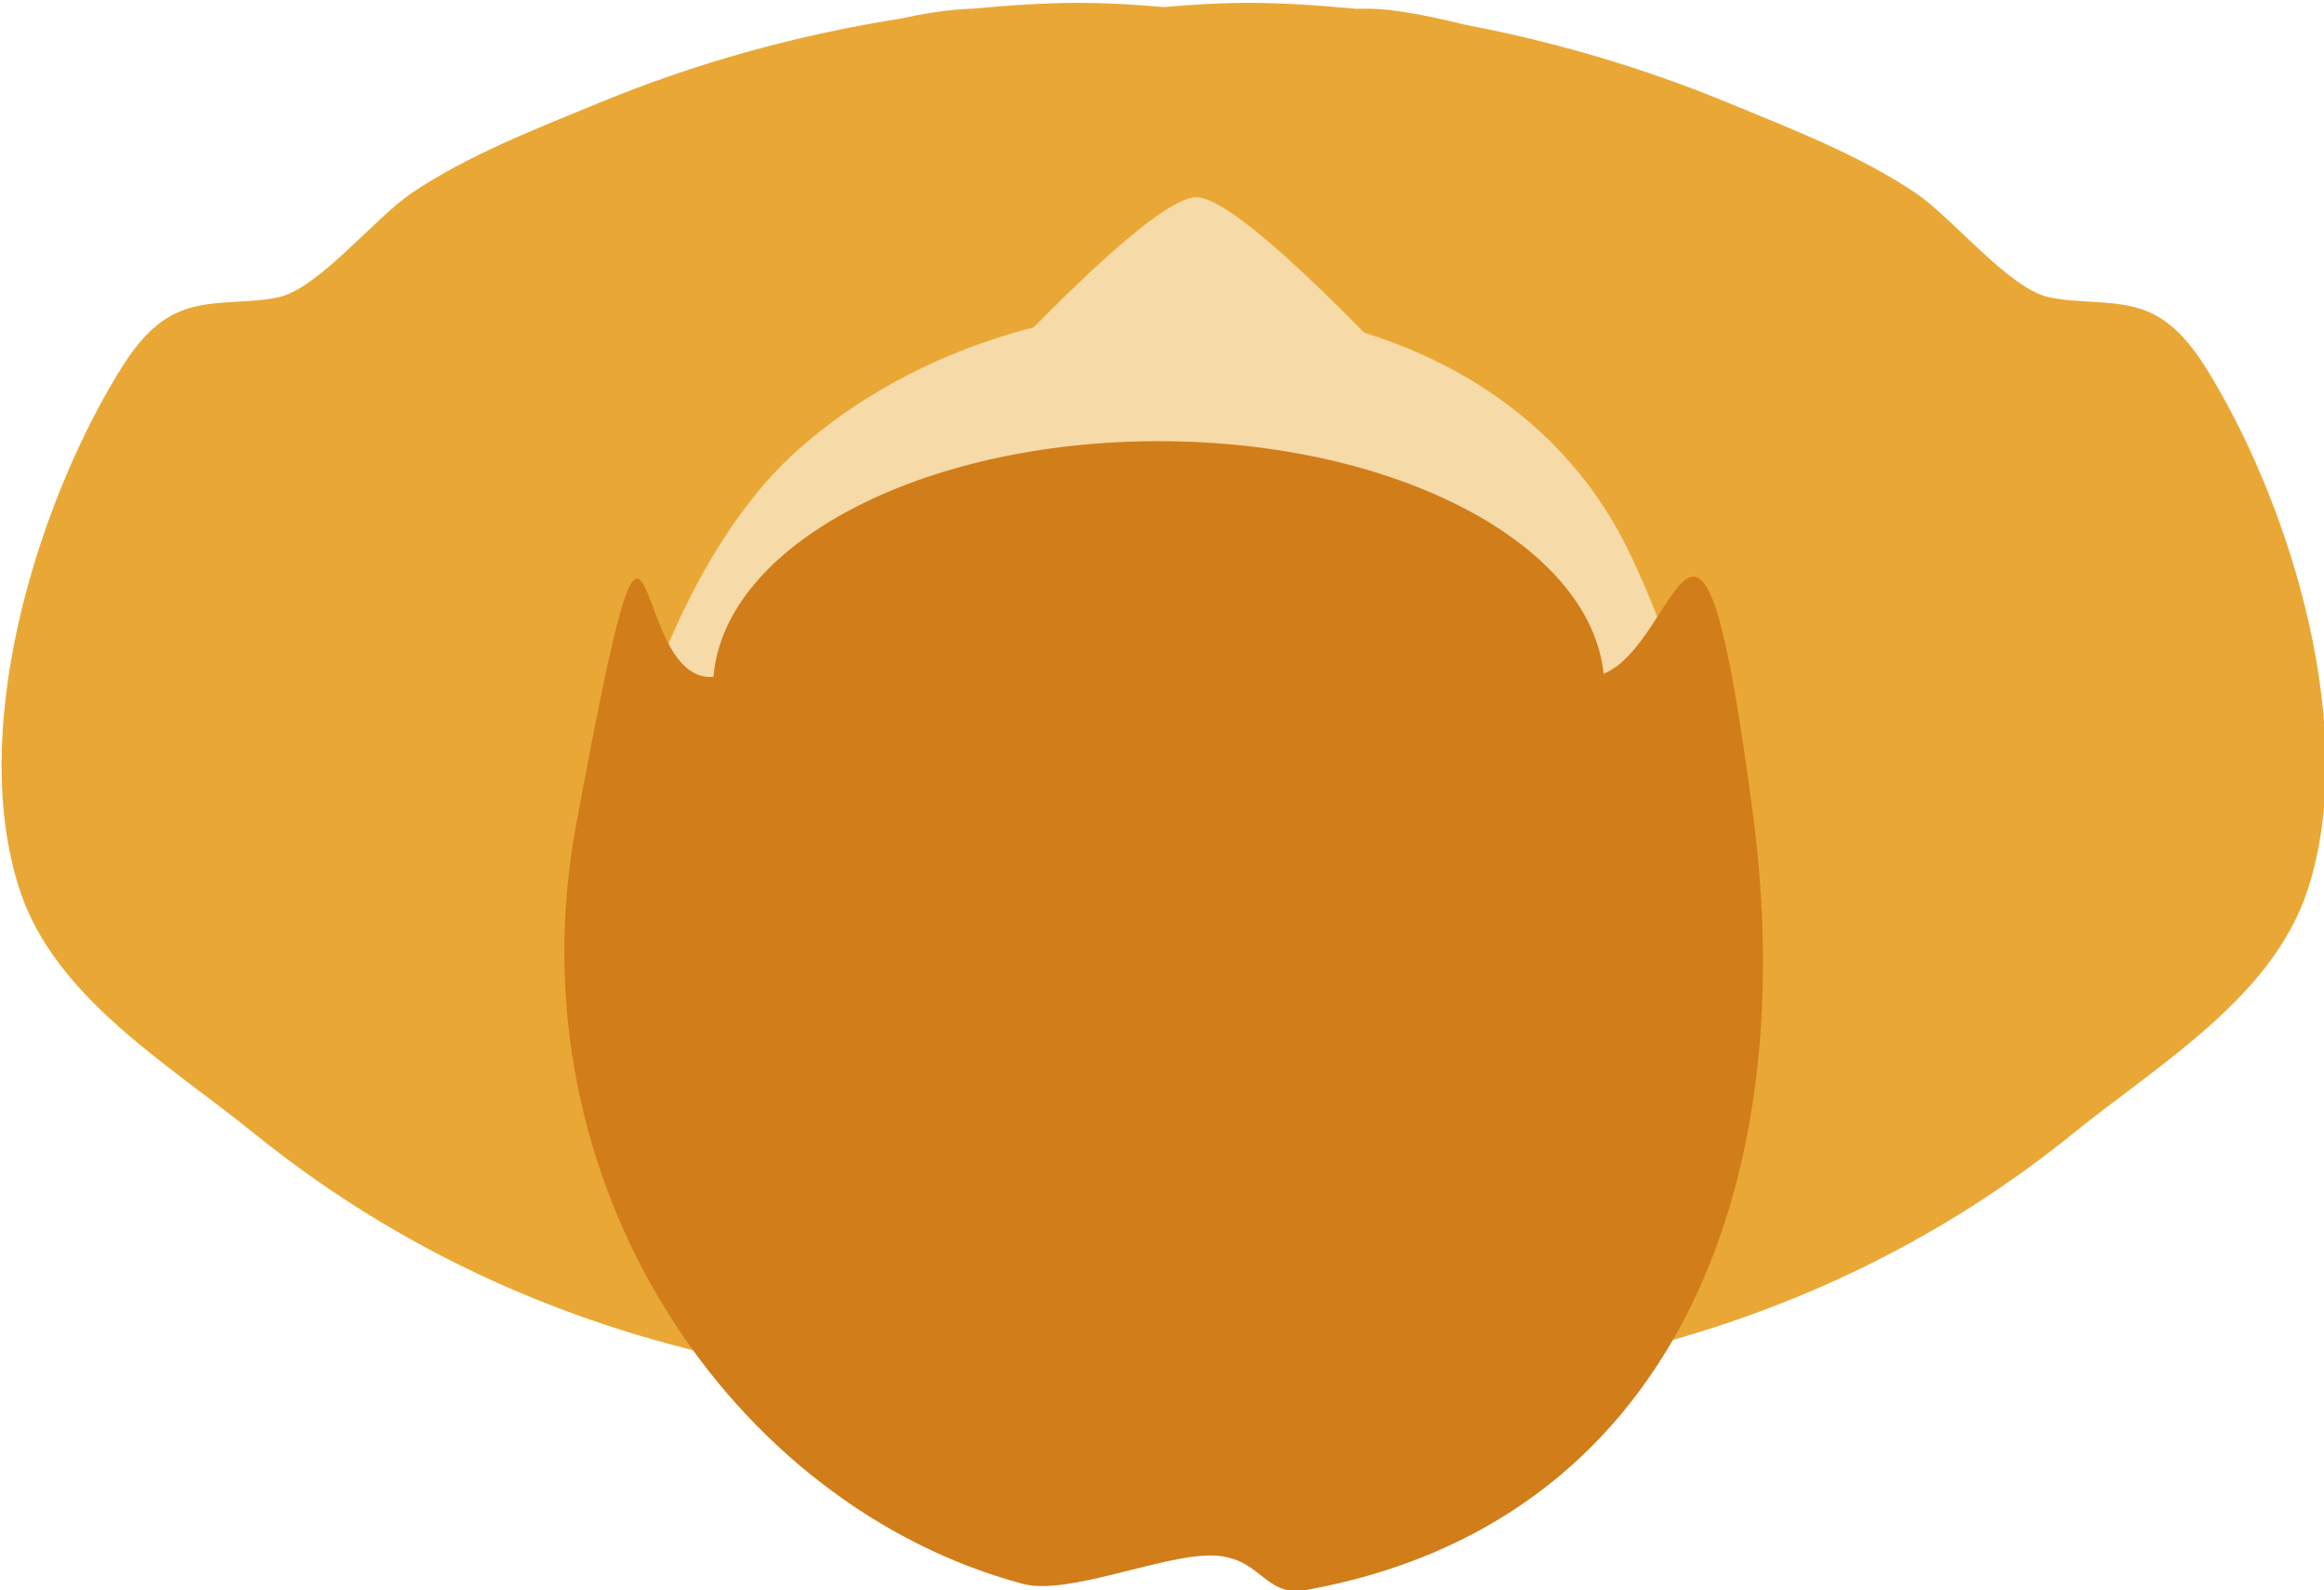
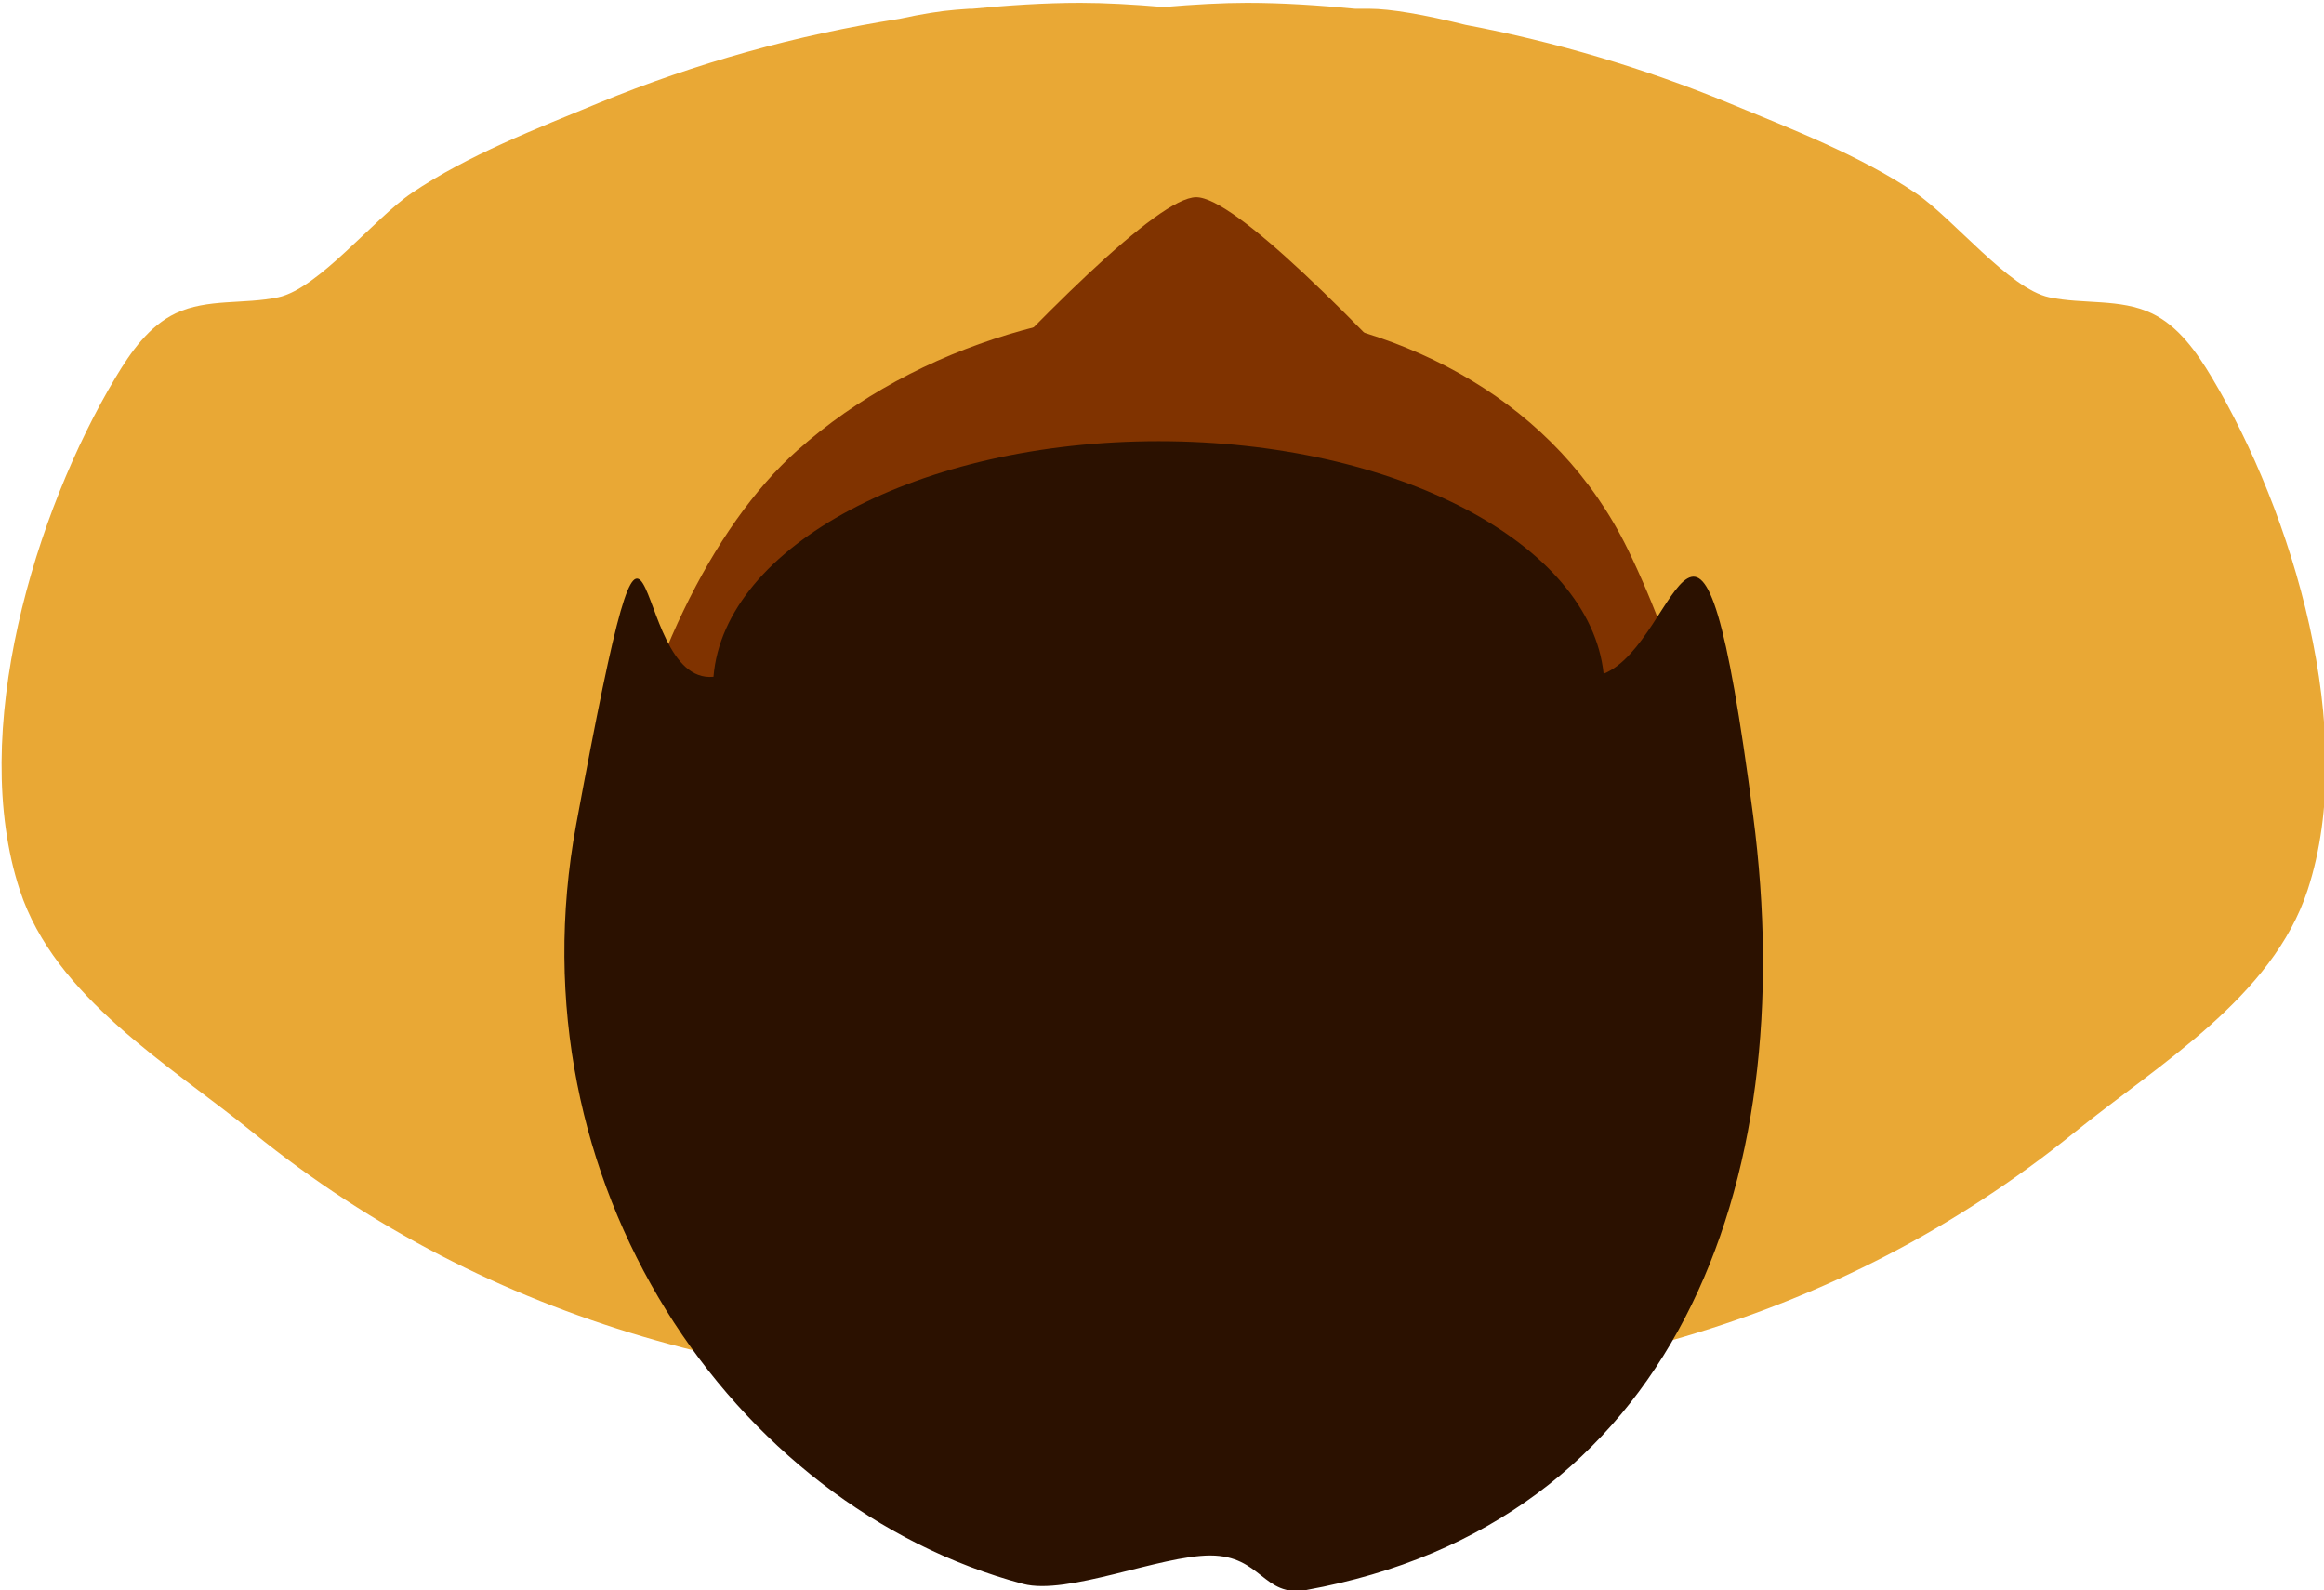
<svg xmlns="http://www.w3.org/2000/svg" viewBox="0 0 51.76 35.4" height="35.4" width="51.76" xml:space="preserve" id="svg29" version="1.1">
  <defs id="defs33" />
  <g transform="matrix(-1.424474,0,0,-1.450871,54.30636,36.62083)" id="g37">
    <g transform="scale(0.1)" id="g39">
      <path id="path41" style="fill:#e9a835;fill-opacity:1;fill-rule:nonzero;stroke:none" d="m 363.16,194.492 c -2.394,3.93 -5.226,7.891 -9.402,9.836 -4.922,2.293 -10.703,1.344 -16.02,2.453 -6.273,1.313 -14.961,12.071 -20.875,16 -8.703,5.785 -19.59,9.91 -29.238,13.821 -15.195,6.152 -30.969,10.437 -47.055,12.925 -3.445,0.735 -6.39,1.2 -8.761,1.383 l -0.766,0.059 -1.348,0.097 h -0.48 c -5.602,0.52 -11.227,0.903 -16.895,0.903 -3.82,0 -8.265,-0.242 -13.027,-0.641 -4.762,0.399 -9.207,0.641 -13.027,0.641 -5.668,0 -11.293,-0.383 -16.895,-0.903 h -2.207 c -3.355,0 -8.676,-0.914 -15.062,-2.472 -14.036,-2.614 -27.809,-6.594 -41.141,-11.992 -9.648,-3.911 -20.535,-8.036 -29.238,-13.821 -5.914,-3.929 -14.602,-14.687 -20.875,-16 -5.316,-1.109 -11.098,-0.16 -16.02,-2.453 -4.172,-1.945 -7.008,-5.906 -9.402,-9.836 C 22.801,173.789 12.359,140.004 20.438,115.813 25.945,99.316 43.703,89.094 56.906,78.602 94.281,48.891 139.047,37.965 186.266,38.992 c 4.347,0.094 8.687,0.27 13.027,0.484 4.34,-0.215 8.684,-0.391 13.027,-0.484 47.219,-1.027 91.985,9.898 129.364,39.609 13.199,10.492 30.957,20.715 36.464,37.211 8.079,24.191 -2.363,57.976 -14.988,78.679" />
-       <path id="path43" style="fill:#f6daa7;fill-opacity:1;fill-rule:nonzero;stroke:none" d="m 110.473,77.359 h 167.48 l -7.754,69.375 c 0,0 -64.07,75.403 -75.992,75.403 -11.91,0 -75.867,-75.196 -75.867,-75.196 l -7.867,-69.582" />
-       <path id="path45" style="fill:#f6daa7;fill-opacity:1;fill-rule:nonzero;stroke:none" d="m 275.52,52.176 c -11.727,-19.668 -39.032,-37.199 -72.879,-37.199 -32.11,0 -64.227,15.926 -75.25,27.926 -28.239,30.754 -17.25,91.797 -0.672,125.176 22.277,44.852 92.308,48.11 129.902,15.164 26.824,-23.512 43.672,-89.523 18.899,-131.066" />
-       <path id="path47" style="fill:#d17d1a;fill-opacity:1;fill-rule:nonzero;stroke:none" d="m 177.004,8.387 c 6.738,-1.195 6.976,5.301 15.012,5.301 7.847,0 22.355,-6.168 29.254,-4.367 45.375,11.863 80.273,61.488 69.882,116.547 -13.14,69.613 -7.593,21.363 -21.468,22.668 -1.688,20.117 -32.164,36.16 -69.61,36.16 -37.164,0 -67.457,-15.8 -69.566,-35.699 -12.172,4.867 -14.945,41.391 -23.379,-21.777 C 99.492,70 119.91,18.512 177.004,8.387" />
+       <path id="path43" style="fill:#803300;fill-opacity:1;fill-rule:nonzero;stroke:none" d="m 110.473,77.359 h 167.48 l -7.754,69.375 c 0,0 -64.07,75.403 -75.992,75.403 -11.91,0 -75.867,-75.196 -75.867,-75.196 l -7.867,-69.582" />
+       <path id="path45" style="fill:#803300;fill-opacity:1;fill-rule:nonzero;stroke:none" d="m 275.52,52.176 c -11.727,-19.668 -39.032,-37.199 -72.879,-37.199 -32.11,0 -64.227,15.926 -75.25,27.926 -28.239,30.754 -17.25,91.797 -0.672,125.176 22.277,44.852 92.308,48.11 129.902,15.164 26.824,-23.512 43.672,-89.523 18.899,-131.066" />
+       <path id="path47" style="fill:#2b1100;fill-opacity:1;fill-rule:nonzero;stroke:none" d="m 177.004,8.387 c 6.738,-1.195 6.976,5.301 15.012,5.301 7.847,0 22.355,-6.168 29.254,-4.367 45.375,11.863 80.273,61.488 69.882,116.547 -13.14,69.613 -7.593,21.363 -21.468,22.668 -1.688,20.117 -32.164,36.16 -69.61,36.16 -37.164,0 -67.457,-15.8 -69.566,-35.699 -12.172,4.867 -14.945,41.391 -23.379,-21.777 C 99.492,70 119.91,18.512 177.004,8.387" />
    </g>
  </g>
</svg>
